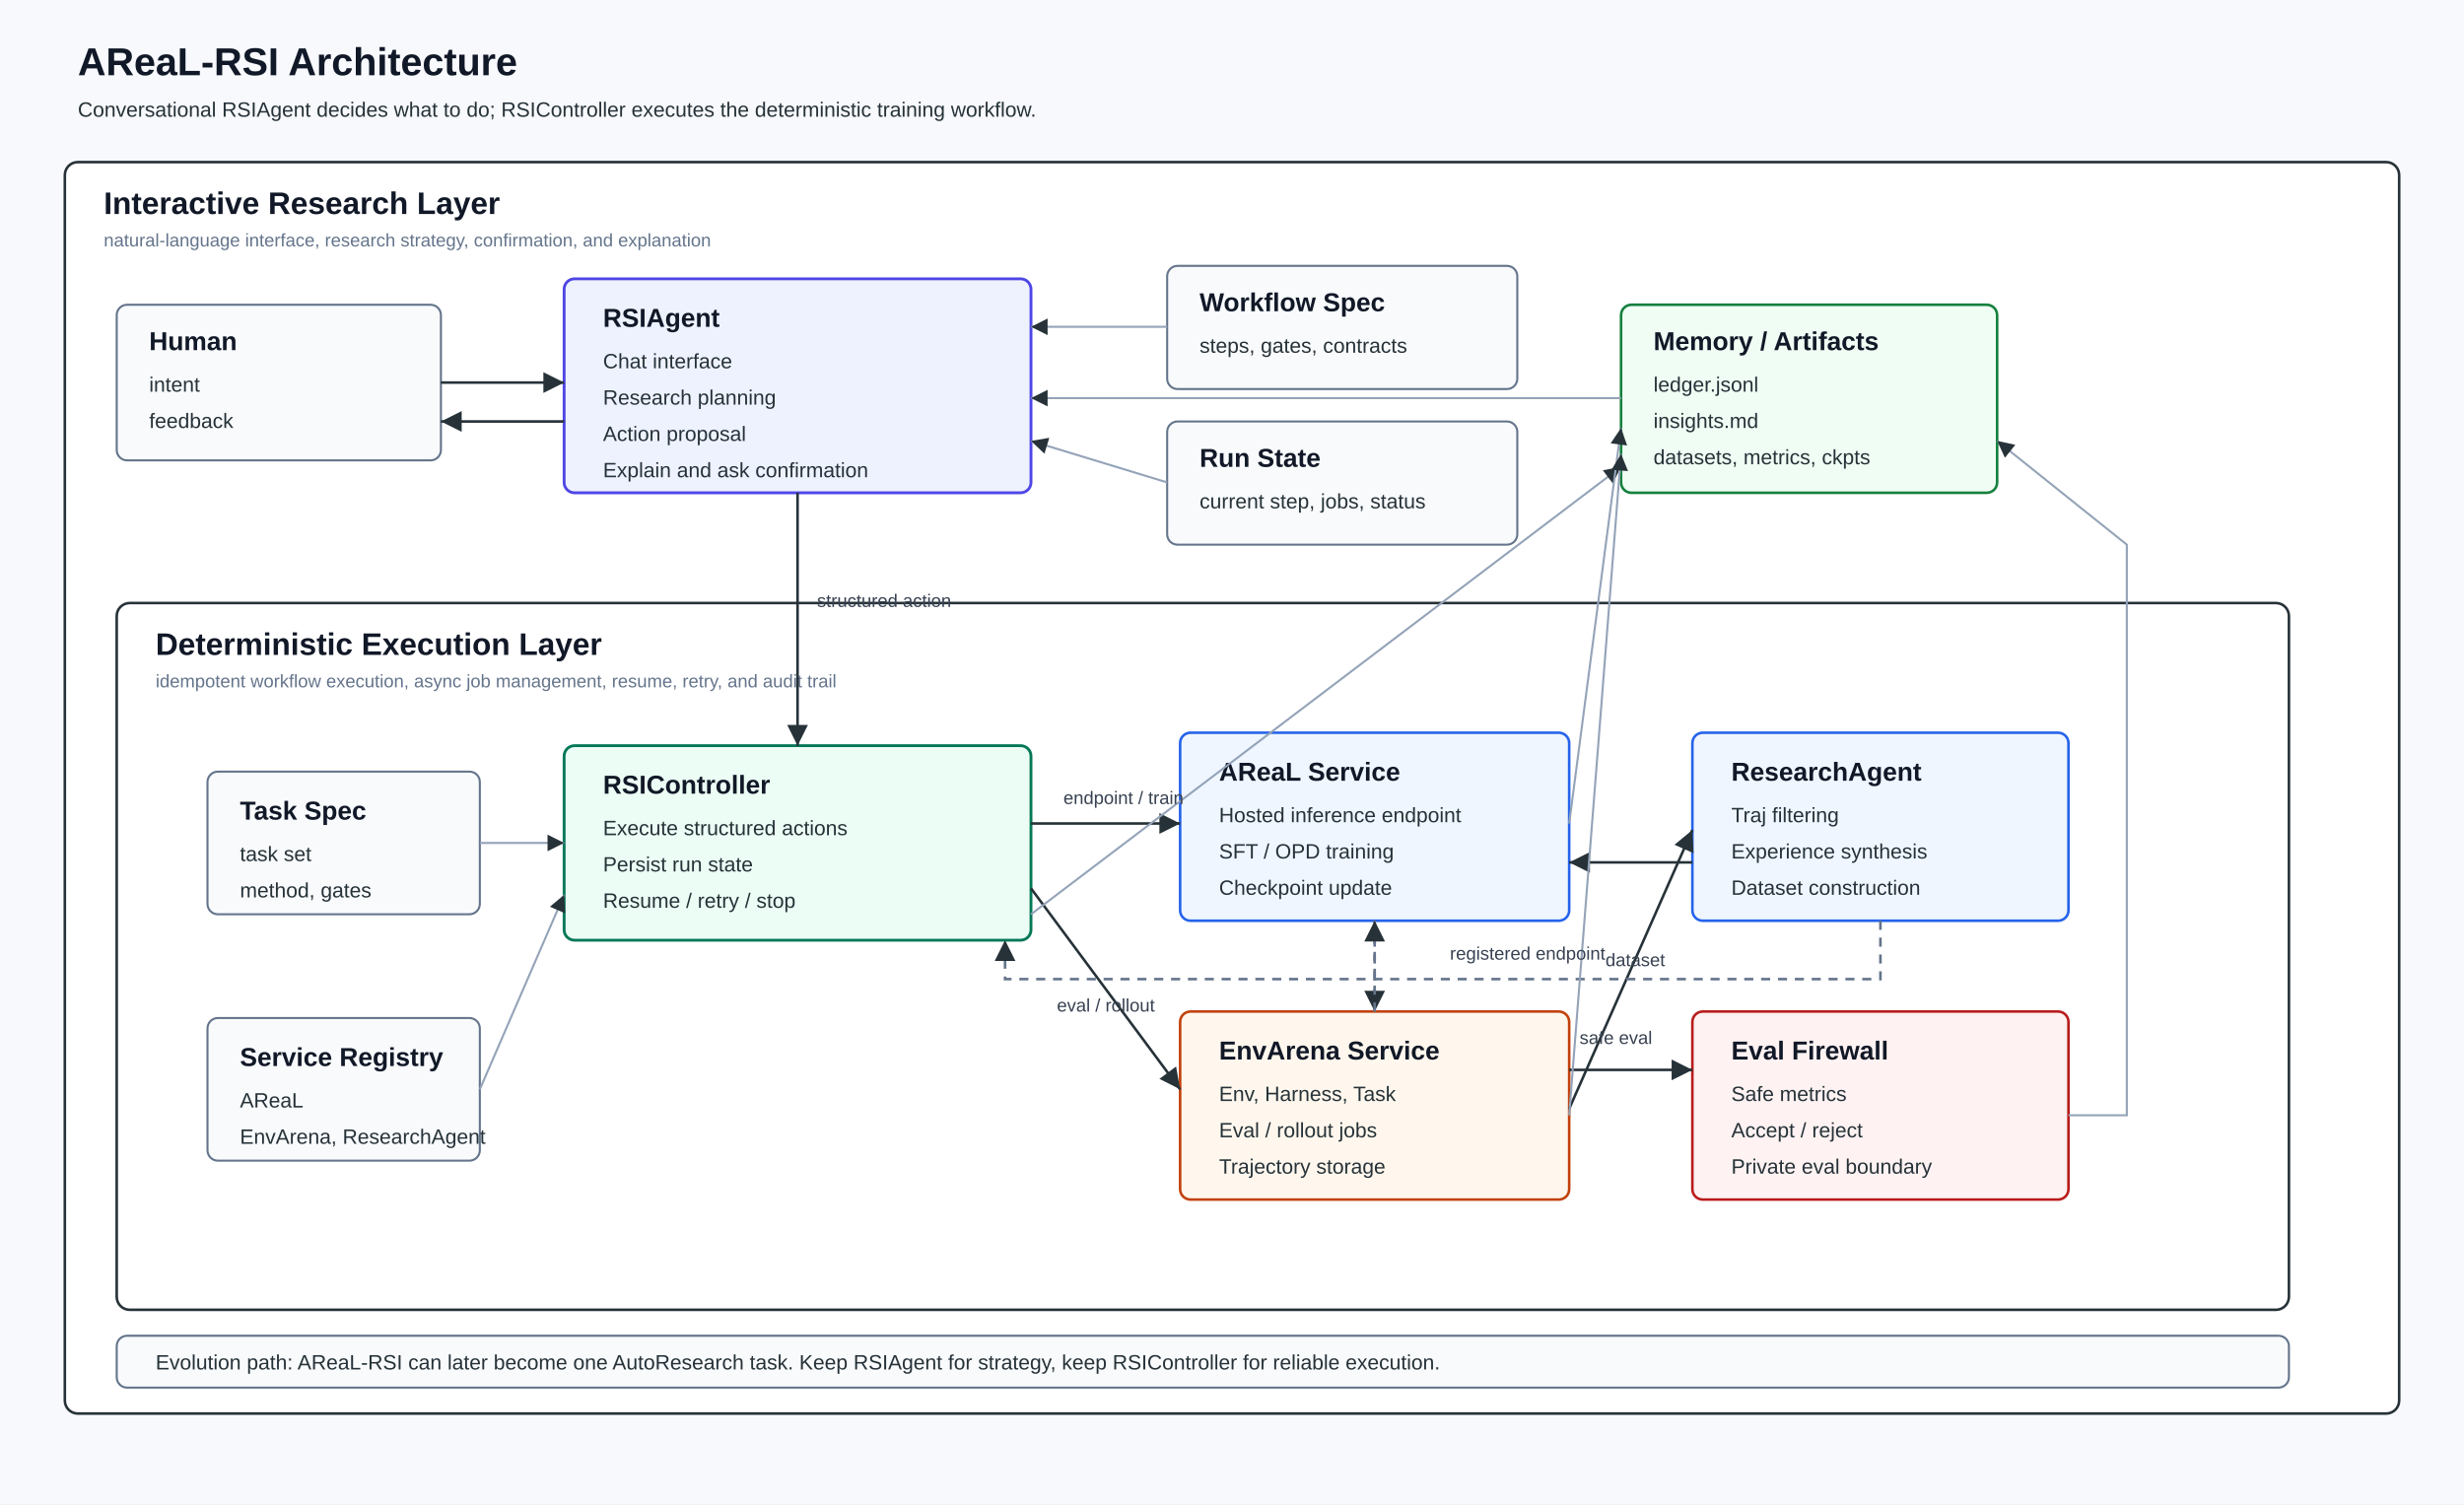
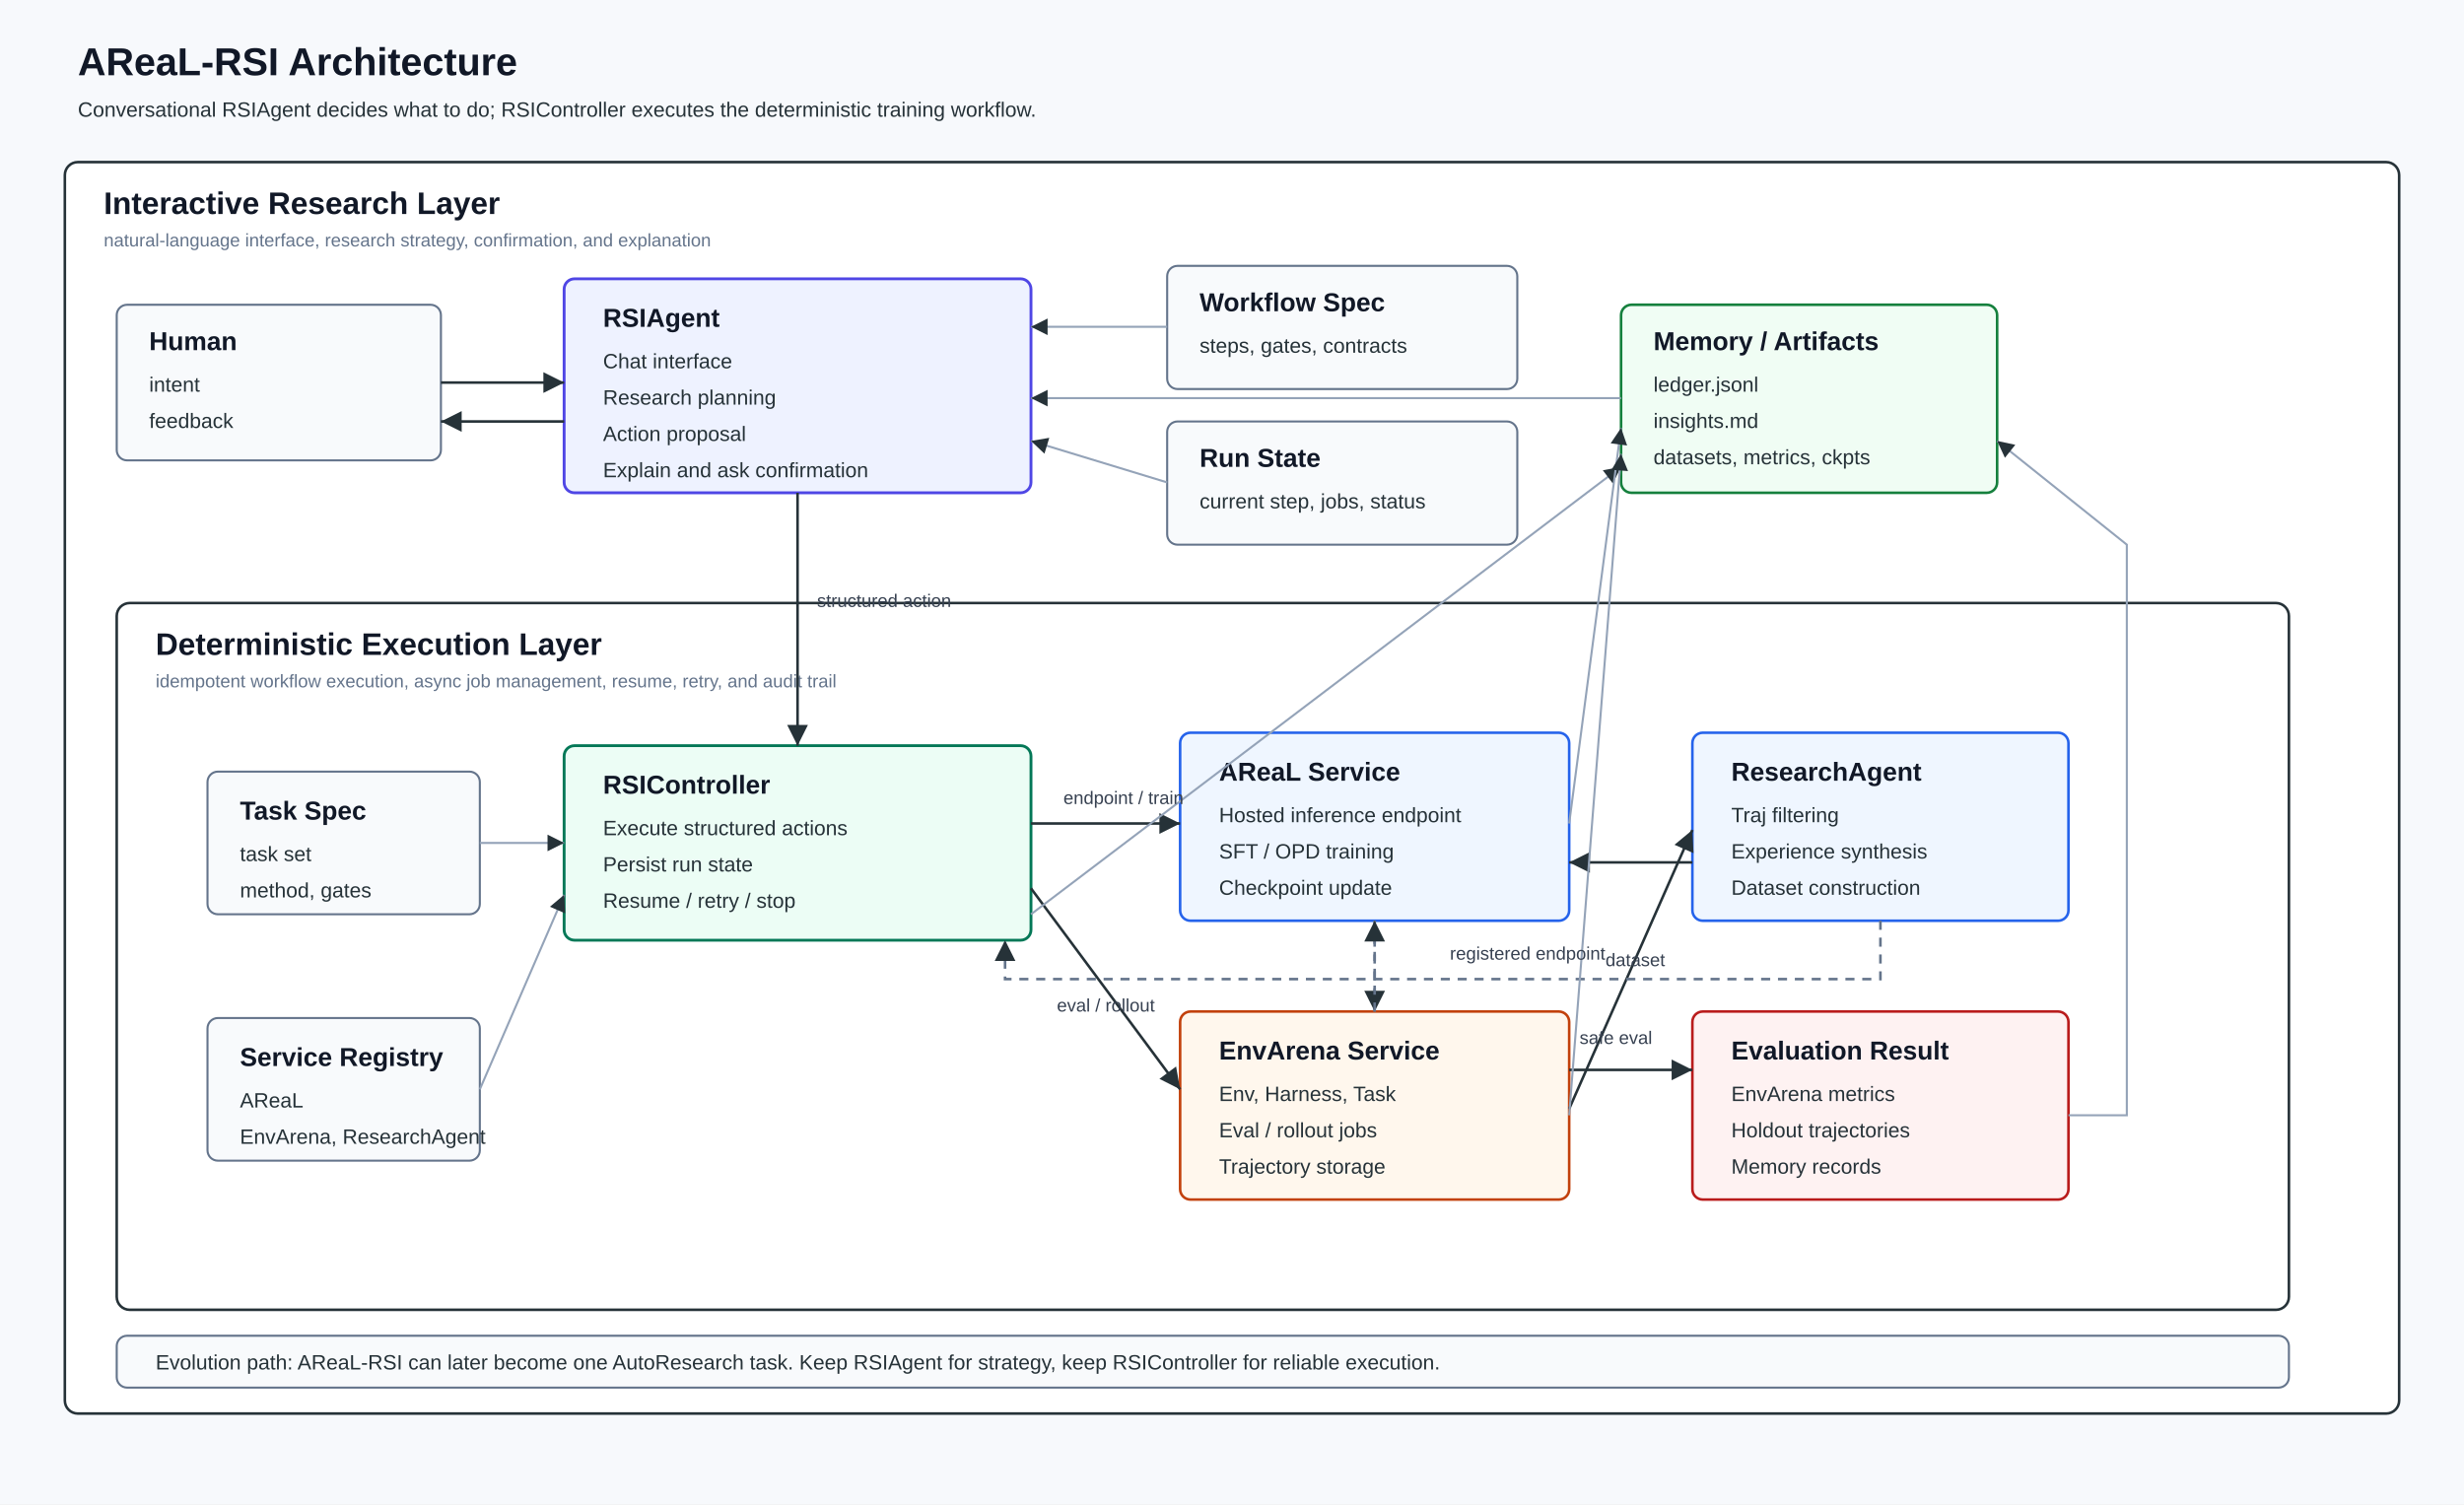
<svg xmlns="http://www.w3.org/2000/svg" width="1900" height="1160" viewBox="0 0 1900 1160">
  <defs>
    <marker id="arrow" markerWidth="12" markerHeight="12" refX="10" refY="6" orient="auto" markerUnits="strokeWidth">
      <path d="M2,2 L10,6 L2,10 Z" fill="#263238" />
    </marker>
    <style>
      .bg { fill: #f7f9fc; }
      .panel { fill: #ffffff; stroke: #263238; stroke-width: 2; rx: 10; }
      .agent { fill: #eef2ff; stroke: #4f46e5; stroke-width: 2.2; rx: 8; }
      .control { fill: #ecfdf5; stroke: #047857; stroke-width: 2.2; rx: 8; }
      .service { fill: #eff6ff; stroke: #2563eb; stroke-width: 2; rx: 8; }
      .arena { fill: #fff7ed; stroke: #c2410c; stroke-width: 2; rx: 8; }
      .memory { fill: #f0fdf4; stroke: #15803d; stroke-width: 2; rx: 8; }
      .eval { fill: #fef2f2; stroke: #b91c1c; stroke-width: 2; rx: 8; }
      .soft { fill: #f8fafc; stroke: #64748b; stroke-width: 1.6; rx: 8; }
      .title { font: 700 30px Arial, Helvetica, sans-serif; fill: #111827; }
      .h1 { font: 700 24px Arial, Helvetica, sans-serif; fill: #111827; }
      .h2 { font: 700 20px Arial, Helvetica, sans-serif; fill: #111827; }
      .txt { font: 16px Arial, Helvetica, sans-serif; fill: #263238; }
      .small { font: 14px Arial, Helvetica, sans-serif; fill: #374151; }
      .muted { font: 14px Arial, Helvetica, sans-serif; fill: #64748b; }
      .line { stroke: #263238; stroke-width: 2; fill: none; marker-end: url(#arrow); }
      .dash { stroke: #64748b; stroke-width: 2; fill: none; stroke-dasharray: 7 6; marker-end: url(#arrow); }
      .thin { stroke: #94a3b8; stroke-width: 1.6; fill: none; marker-end: url(#arrow); }
    </style>
  </defs>
  <rect class="bg" x="0" y="0" width="1900" height="1160" />
  <text class="title" x="60" y="58">AReaL-RSI Architecture</text>
  <text class="txt" x="60" y="90">Conversational RSIAgent decides what to do; RSIController executes the deterministic training workflow.</text>
  <rect class="panel" x="50" y="125" width="1800" height="965" />
  <text class="h1" x="80" y="165">Interactive Research Layer</text>
  <text class="muted" x="80" y="190">natural-language interface, research strategy, confirmation, and explanation</text>
  <rect class="soft" x="90" y="235" width="250" height="120" />
  <text class="h2" x="115" y="270">Human</text>
  <text class="txt" x="115" y="302">intent</text>
  <text class="txt" x="115" y="330">feedback</text>
  <rect class="agent" x="435" y="215" width="360" height="165" />
  <text class="h2" x="465" y="252">RSIAgent</text>
  <text class="txt" x="465" y="284">Chat interface</text>
  <text class="txt" x="465" y="312">Research planning</text>
  <text class="txt" x="465" y="340">Action proposal</text>
  <text class="txt" x="465" y="368">Explain and ask confirmation</text>
  <rect class="soft" x="900" y="205" width="270" height="95" />
  <text class="h2" x="925" y="240">Workflow Spec</text>
  <text class="txt" x="925" y="272">steps, gates, contracts</text>
  <rect class="soft" x="900" y="325" width="270" height="95" />
  <text class="h2" x="925" y="360">Run State</text>
  <text class="txt" x="925" y="392">current step, jobs, status</text>
  <rect class="memory" x="1250" y="235" width="290" height="145" />
  <text class="h2" x="1275" y="270">Memory / Artifacts</text>
  <text class="txt" x="1275" y="302">ledger.jsonl</text>
  <text class="txt" x="1275" y="330">insights.md</text>
  <text class="txt" x="1275" y="358">datasets, metrics, ckpts</text>
  <path class="line" d="M340 295 L435 295" />
  <path class="line" d="M435 325 L340 325" />
  <path class="thin" d="M900 252 L795 252" />
  <path class="thin" d="M900 372 L795 340" />
  <path class="thin" d="M1250 307 L795 307" />
  <rect class="panel" x="90" y="465" width="1675" height="545" />
  <text class="h1" x="120" y="505">Deterministic Execution Layer</text>
  <text class="muted" x="120" y="530">idempotent workflow execution, async job management, resume, retry, and audit trail</text>
  <rect class="control" x="435" y="575" width="360" height="150" />
  <text class="h2" x="465" y="612">RSIController</text>
  <text class="txt" x="465" y="644">Execute structured actions</text>
  <text class="txt" x="465" y="672">Persist run state</text>
  <text class="txt" x="465" y="700">Resume / retry / stop</text>
  <path class="line" d="M615 380 L615 575" />
  <text class="small" x="630" y="468">structured action</text>
  <rect class="service" x="910" y="565" width="300" height="145" />
  <text class="h2" x="940" y="602">AReaL Service</text>
  <text class="txt" x="940" y="634">Hosted inference endpoint</text>
  <text class="txt" x="940" y="662">SFT / OPD training</text>
  <text class="txt" x="940" y="690">Checkpoint update</text>
  <rect class="arena" x="910" y="780" width="300" height="145" />
  <text class="h2" x="940" y="817">EnvArena Service</text>
  <text class="txt" x="940" y="849">Env, Harness, Task</text>
  <text class="txt" x="940" y="877">Eval / rollout jobs</text>
  <text class="txt" x="940" y="905">Trajectory storage</text>
  <rect class="service" x="1305" y="565" width="290" height="145" />
  <text class="h2" x="1335" y="602">ResearchAgent</text>
  <text class="txt" x="1335" y="634">Traj filtering</text>
  <text class="txt" x="1335" y="662">Experience synthesis</text>
  <text class="txt" x="1335" y="690">Dataset construction</text>
  <rect class="eval" x="1305" y="780" width="290" height="145" />
-   <text class="h2" x="1335" y="817">Eval Firewall</text>
-   <text class="txt" x="1335" y="849">Safe metrics</text>
-   <text class="txt" x="1335" y="877">Accept / reject</text>
-   <text class="txt" x="1335" y="905">Private eval boundary</text>
+   <text class="h2" x="1335" y="817">Evaluation Result</text>
+   <text class="txt" x="1335" y="849">EnvArena metrics</text>
+   <text class="txt" x="1335" y="877">Holdout trajectories</text>
+   <text class="txt" x="1335" y="905">Memory records</text>
  <rect class="soft" x="160" y="595" width="210" height="110" />
  <text class="h2" x="185" y="632">Task Spec</text>
  <text class="txt" x="185" y="664">task set</text>
  <text class="txt" x="185" y="692">method, gates</text>
  <rect class="soft" x="160" y="785" width="210" height="110" />
  <text class="h2" x="185" y="822">Service Registry</text>
  <text class="txt" x="185" y="854">AReaL</text>
  <text class="txt" x="185" y="882">EnvArena, ResearchAgent</text>
  <path class="thin" d="M370 650 L435 650" />
  <path class="thin" d="M370 840 L435 690" />
  <path class="line" d="M795 635 L910 635" />
  <path class="line" d="M795 685 L910 840" />
  <path class="line" d="M1210 855 L1305 640" />
  <path class="line" d="M1305 665 L1210 665" />
  <path class="line" d="M1210 825 L1305 825" />
  <path class="dash" d="M1060 710 L1060 780" />
  <path class="dash" d="M1060 780 L1060 710" />
  <path class="dash" d="M1450 710 L1450 755 L775 755 L775 725" />
  <text class="small" x="1238" y="745">dataset</text>
  <path class="thin" d="M795 705 L1250 360" />
  <path class="thin" d="M1210 635 L1250 330" />
  <path class="thin" d="M1210 860 L1250 350" />
  <path class="thin" d="M1595 860 L1640 860 L1640 420 L1540 340" />
  <text class="small" x="820" y="620">endpoint / train</text>
  <text class="small" x="815" y="780">eval / rollout</text>
  <text class="small" x="1118" y="740">registered endpoint</text>
  <text class="small" x="1218" y="805">safe eval</text>
  <rect class="soft" x="90" y="1030" width="1675" height="40" />
  <text class="txt" x="120" y="1056">Evolution path: AReaL-RSI can later become one AutoResearch task. Keep RSIAgent for strategy, keep RSIController for reliable execution.</text>
</svg>
